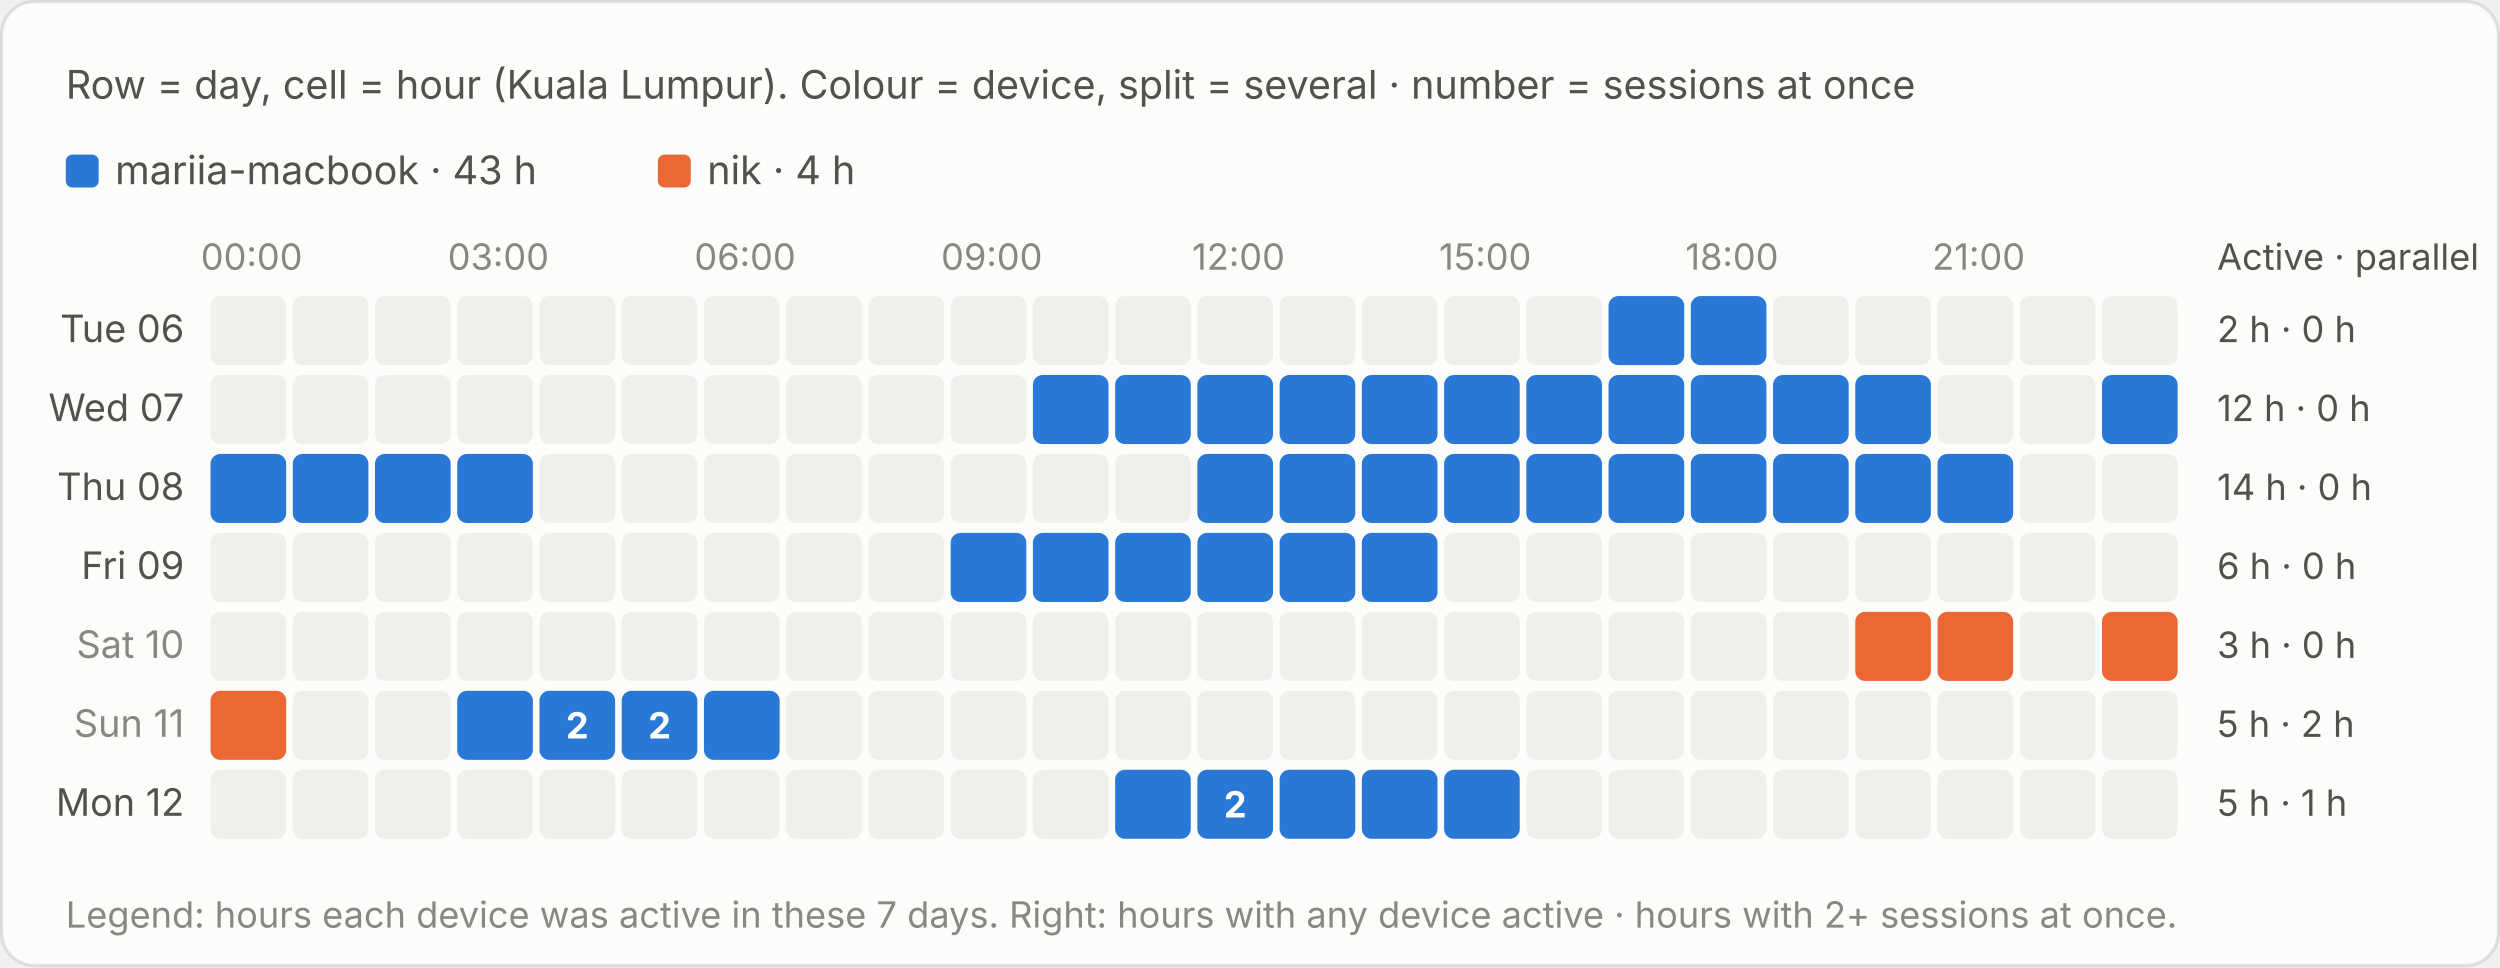
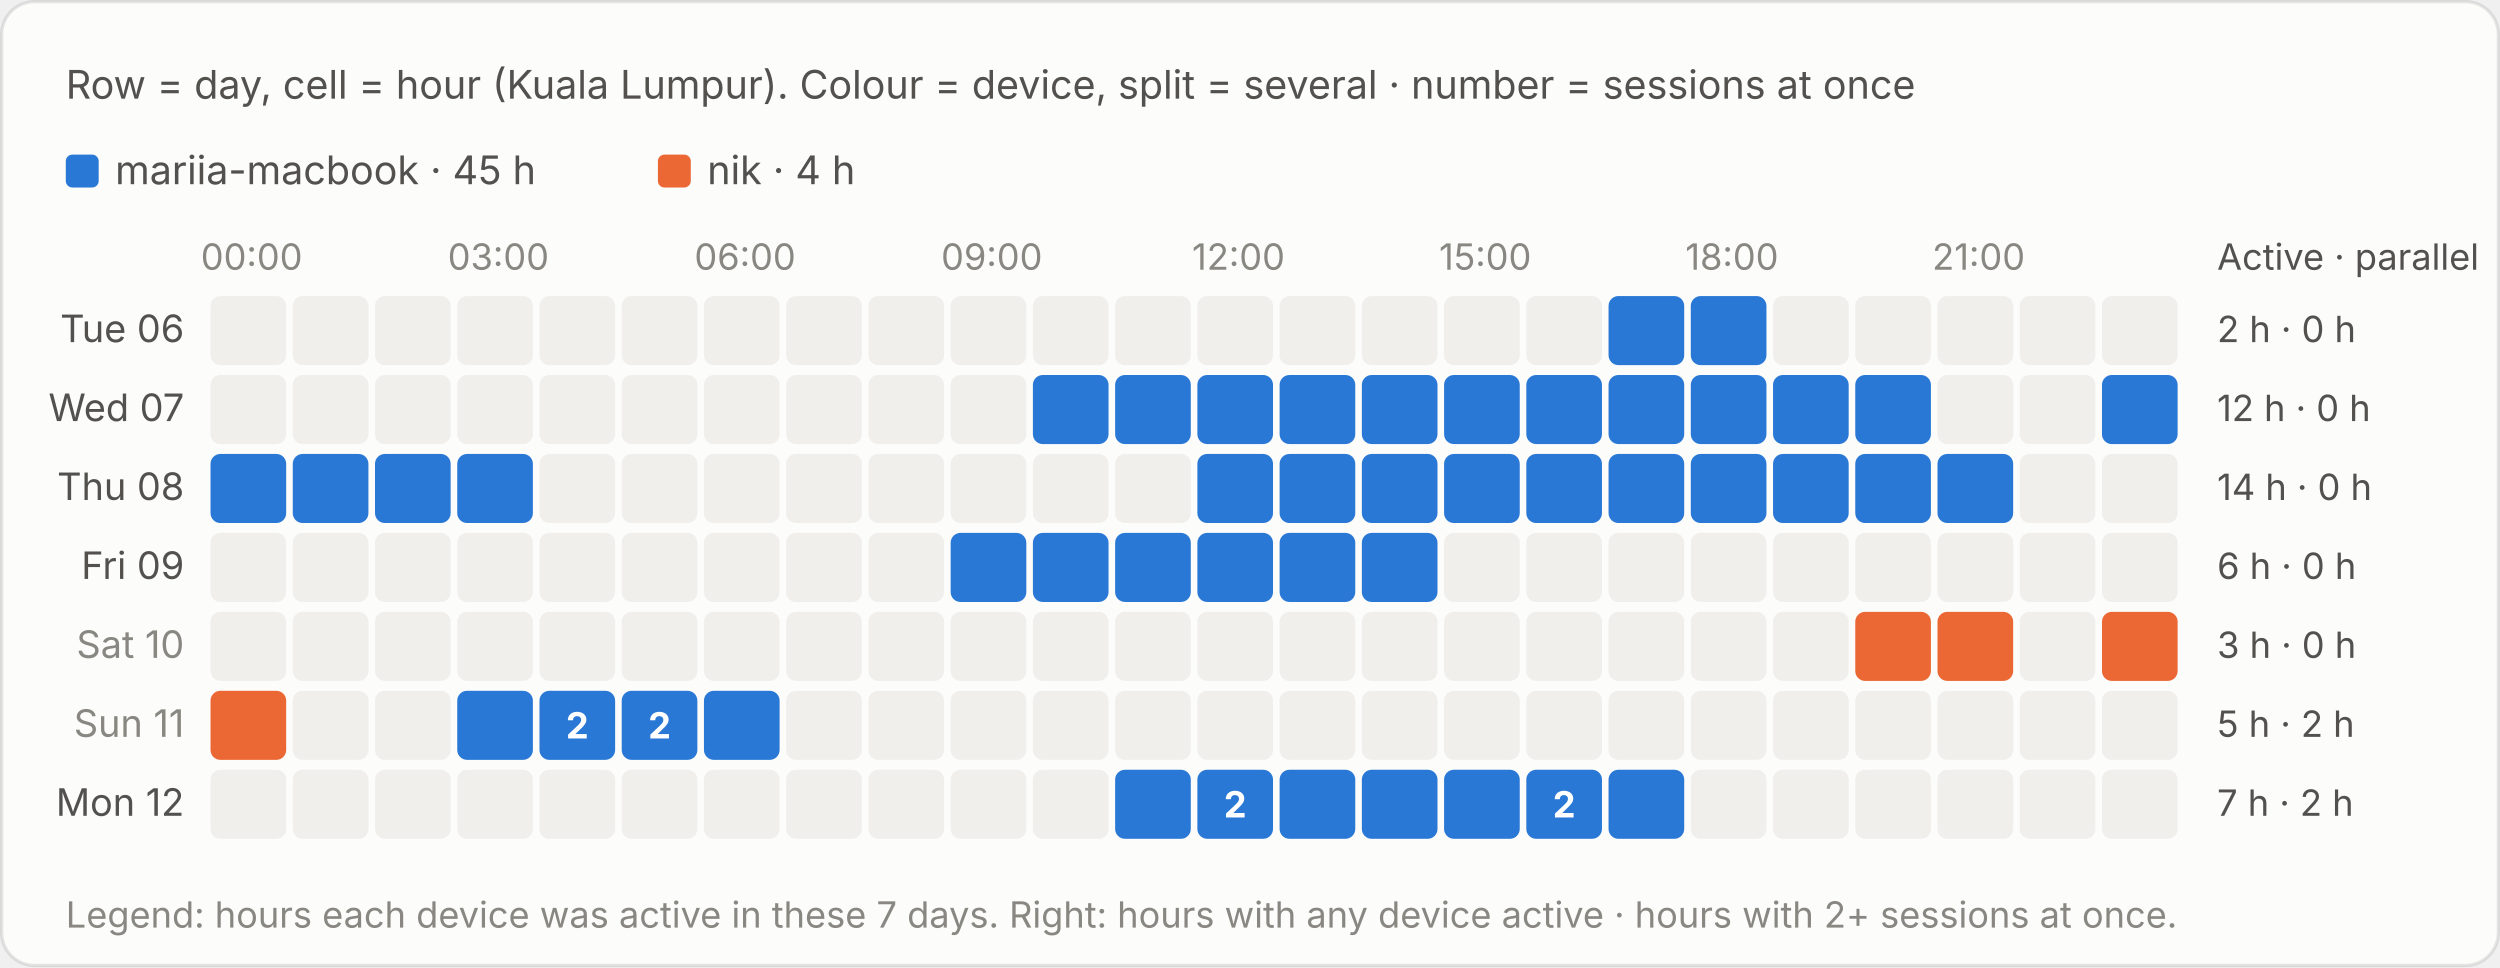
<svg xmlns="http://www.w3.org/2000/svg" viewBox="0 0 760 294" width="760" height="294" role="img" aria-label="Row = day, cell = hour (Kuala Lumpur). Colour = device, split = several · number = sessions at once">
  <style>text{font-family:system-ui,-apple-system,"Segoe UI",sans-serif;font-variant-numeric:tabular-nums}.bg{fill:#fcfcfb;stroke:rgba(11,11,11,.10)}.tp{fill:#0b0b0b}.ts{fill:#52514e}.tm{fill:#898781}.grid{stroke:#e1e0d9;stroke-width:1}.base{stroke:#c3c2b7;stroke-width:1}.so{fill:#b5b3ad}.lo{stroke:#b5b3ad}.qe{fill:#f0efec}.ring{stroke:#fcfcfb}.area{fill-opacity:.1}.s0{fill:#2a78d6}.l0{stroke:#2a78d6}.s1{fill:#eb6834}.l1{stroke:#eb6834}.s2{fill:#1baf7a}.l2{stroke:#1baf7a}.s3{fill:#eda100}.l3{stroke:#eda100}.s4{fill:#e87ba4}.l4{stroke:#e87ba4}.s5{fill:#008300}.l5{stroke:#008300}.s6{fill:#4a3aa7}.l6{stroke:#4a3aa7}.s7{fill:#e34948}.l7{stroke:#e34948}.q0{fill:#cde2fb}.q1{fill:#9ec5f4}.q2{fill:#6da7ec}.q3{fill:#3987e5}.q4{fill:#256abf}.q5{fill:#184f95}.q6{fill:#0d366b}.r0{fill:#f8d4d4}.r1{fill:#ec8f8f}.r2{fill:#c42f2f}.a0{fill:#fbe3e3}.a1{fill:#f5b8b8}.a2{fill:#ec8f8f}.a3{fill:#d65252}.a4{fill:#a82525}.tq0{fill:#0b0b0b}.tq1{fill:#0b0b0b}.tq2{fill:#0b0b0b}.tq3{fill:#ffffff}.tq4{fill:#ffffff}.tq5{fill:#ffffff}.tq6{fill:#ffffff}.tr0{fill:#0b0b0b}.tr1{fill:#0b0b0b}.tr2{fill:#ffffff}.ta0{fill:#0b0b0b}.ta1{fill:#0b0b0b}.ta2{fill:#0b0b0b}.ta3{fill:#ffffff}.ta4{fill:#ffffff}.tw{fill:#ffffff}@media (prefers-color-scheme:dark){.bg{fill:#1a1a19;stroke:rgba(255,255,255,.10)}.tp{fill:#fff}.ts{fill:#c3c2b7}.tm{fill:#898781}.grid{stroke:#2c2c2a}.base{stroke:#383835}.so{fill:#5c5b57}.lo{stroke:#5c5b57}.qe{fill:#262624}.ring{stroke:#1a1a19}.s0{fill:#3987e5}.l0{stroke:#3987e5}.s1{fill:#d95926}.l1{stroke:#d95926}.s2{fill:#199e70}.l2{stroke:#199e70}.s3{fill:#c98500}.l3{stroke:#c98500}.s4{fill:#d55181}.l4{stroke:#d55181}.s5{fill:#008300}.l5{stroke:#008300}.s6{fill:#9085e9}.l6{stroke:#9085e9}.s7{fill:#e66767}.l7{stroke:#e66767}.q0{fill:#16263a}.q1{fill:#123a66}.q2{fill:#184f95}.q3{fill:#256abf}.q4{fill:#3987e5}.q5{fill:#6da7ec}.q6{fill:#b7d3f6}.r0{fill:#4a2023}.r1{fill:#8c2c2f}.r2{fill:#e25555}.a0{fill:#3a1a1c}.a1{fill:#5e2427}.a2{fill:#8c2c2f}.a3{fill:#c43c3f}.a4{fill:#f07070}.tq0{fill:#ffffff}.tq1{fill:#ffffff}.tq2{fill:#ffffff}.tq3{fill:#ffffff}.tq4{fill:#ffffff}.tq5{fill:#0b0b0b}.tq6{fill:#0b0b0b}.tr0{fill:#ffffff}.tr1{fill:#ffffff}.tr2{fill:#ffffff}.ta0{fill:#ffffff}.ta1{fill:#ffffff}.ta2{fill:#ffffff}.ta3{fill:#ffffff}.ta4{fill:#0b0b0b}.tw{fill:#ffffff}}</style>
  <rect class="bg" x=".5" y=".5" width="759" height="293" rx="10" />
  <text class="ts" x="20" y="30" font-size="12">Row = day, cell = hour (Kuala Lumpur). Colour = device, split = several · number = sessions at once</text>
  <g transform="translate(0,-20)">
    <rect class="s0" x="20.0" y="67" width="10" height="10" rx="2" />
-     <text class="ts" x="35.0" y="76" font-size="12">mariia-macbook · 43 h</text>
+     <text class="ts" x="35.0" y="76" font-size="12">mariia-macbook · 45 h</text>
    <rect class="s1" x="200.0" y="67" width="10" height="10" rx="2" />
    <text class="ts" x="215.0" y="76" font-size="12">nik · 4 h</text>
    <text class="tm" x="76.5" y="102" font-size="11" text-anchor="middle">00:00</text>
    <text class="tm" x="151.5" y="102" font-size="11" text-anchor="middle">03:00</text>
    <text class="tm" x="226.5" y="102" font-size="11" text-anchor="middle">06:00</text>
    <text class="tm" x="301.5" y="102" font-size="11" text-anchor="middle">09:00</text>
    <text class="tm" x="376.5" y="102" font-size="11" text-anchor="middle">12:00</text>
    <text class="tm" x="451.5" y="102" font-size="11" text-anchor="middle">15:00</text>
    <text class="tm" x="526.5" y="102" font-size="11" text-anchor="middle">18:00</text>
    <text class="tm" x="601.5" y="102" font-size="11" text-anchor="middle">21:00</text>
    <text class="ts" x="674" y="102" font-size="11">Active · parallel</text>
    <text class="ts" x="56" y="124.0" font-size="11.5" text-anchor="end">Tue 06</text>
    <rect class="qe" x="64.0" y="110" width="23" height="21" rx="3" />
    <rect class="qe" x="89.0" y="110" width="23" height="21" rx="3" />
    <rect class="qe" x="114.0" y="110" width="23" height="21" rx="3" />
    <rect class="qe" x="139.0" y="110" width="23" height="21" rx="3" />
    <rect class="qe" x="164.0" y="110" width="23" height="21" rx="3" />
    <rect class="qe" x="189.0" y="110" width="23" height="21" rx="3" />
    <rect class="qe" x="214.0" y="110" width="23" height="21" rx="3" />
    <rect class="qe" x="239.0" y="110" width="23" height="21" rx="3" />
    <rect class="qe" x="264.0" y="110" width="23" height="21" rx="3" />
    <rect class="qe" x="289.0" y="110" width="23" height="21" rx="3" />
    <rect class="qe" x="314.0" y="110" width="23" height="21" rx="3" />
    <rect class="qe" x="339.0" y="110" width="23" height="21" rx="3" />
    <rect class="qe" x="364.0" y="110" width="23" height="21" rx="3" />
    <rect class="qe" x="389.0" y="110" width="23" height="21" rx="3" />
    <rect class="qe" x="414.0" y="110" width="23" height="21" rx="3" />
    <rect class="qe" x="439.0" y="110" width="23" height="21" rx="3" />
    <rect class="qe" x="464.0" y="110" width="23" height="21" rx="3" />
    <rect class="s0" x="489.0" y="110" width="23.0" height="21" rx="3" />
    <rect x="489.0" y="110" width="23" height="21" fill="transparent" />
    <rect class="s0" x="514.0" y="110" width="23.0" height="21" rx="3" />
    <rect x="514.0" y="110" width="23" height="21" fill="transparent" />
    <rect class="qe" x="539.0" y="110" width="23" height="21" rx="3" />
    <rect class="qe" x="564.0" y="110" width="23" height="21" rx="3" />
    <rect class="qe" x="589.0" y="110" width="23" height="21" rx="3" />
    <rect class="qe" x="614.0" y="110" width="23" height="21" rx="3" />
    <rect class="qe" x="639.0" y="110" width="23" height="21" rx="3" />
    <text class="ts" x="674" y="124.0" font-size="11">2 h · 0 h</text>
    <text class="ts" x="56" y="148.0" font-size="11.5" text-anchor="end">Wed 07</text>
    <rect class="qe" x="64.0" y="134" width="23" height="21" rx="3" />
    <rect class="qe" x="89.0" y="134" width="23" height="21" rx="3" />
    <rect class="qe" x="114.0" y="134" width="23" height="21" rx="3" />
    <rect class="qe" x="139.0" y="134" width="23" height="21" rx="3" />
    <rect class="qe" x="164.0" y="134" width="23" height="21" rx="3" />
    <rect class="qe" x="189.0" y="134" width="23" height="21" rx="3" />
    <rect class="qe" x="214.0" y="134" width="23" height="21" rx="3" />
    <rect class="qe" x="239.0" y="134" width="23" height="21" rx="3" />
    <rect class="qe" x="264.0" y="134" width="23" height="21" rx="3" />
    <rect class="qe" x="289.0" y="134" width="23" height="21" rx="3" />
    <rect class="s0" x="314.0" y="134" width="23.0" height="21" rx="3" />
    <rect x="314.0" y="134" width="23" height="21" fill="transparent" />
    <rect class="s0" x="339.0" y="134" width="23.0" height="21" rx="3" />
    <rect x="339.0" y="134" width="23" height="21" fill="transparent" />
    <rect class="s0" x="364.0" y="134" width="23.0" height="21" rx="3" />
    <rect x="364.0" y="134" width="23" height="21" fill="transparent" />
    <rect class="s0" x="389.0" y="134" width="23.0" height="21" rx="3" />
    <rect x="389.0" y="134" width="23" height="21" fill="transparent" />
    <rect class="s0" x="414.0" y="134" width="23.0" height="21" rx="3" />
    <rect x="414.0" y="134" width="23" height="21" fill="transparent" />
    <rect class="s0" x="439.0" y="134" width="23.0" height="21" rx="3" />
    <rect x="439.0" y="134" width="23" height="21" fill="transparent" />
    <rect class="s0" x="464.0" y="134" width="23.0" height="21" rx="3" />
    <rect x="464.0" y="134" width="23" height="21" fill="transparent" />
    <rect class="s0" x="489.0" y="134" width="23.0" height="21" rx="3" />
    <rect x="489.0" y="134" width="23" height="21" fill="transparent" />
    <rect class="s0" x="514.0" y="134" width="23.0" height="21" rx="3" />
    <rect x="514.0" y="134" width="23" height="21" fill="transparent" />
    <rect class="s0" x="539.0" y="134" width="23.0" height="21" rx="3" />
    <rect x="539.0" y="134" width="23" height="21" fill="transparent" />
    <rect class="s0" x="564.0" y="134" width="23.0" height="21" rx="3" />
    <rect x="564.0" y="134" width="23" height="21" fill="transparent" />
    <rect class="qe" x="589.0" y="134" width="23" height="21" rx="3" />
    <rect class="qe" x="614.0" y="134" width="23" height="21" rx="3" />
    <rect class="s0" x="639.0" y="134" width="23.0" height="21" rx="3" />
    <rect x="639.0" y="134" width="23" height="21" fill="transparent" />
    <text class="ts" x="674" y="148.0" font-size="11">12 h · 0 h</text>
    <text class="ts" x="56" y="172.0" font-size="11.5" text-anchor="end">Thu 08</text>
    <rect class="s0" x="64.0" y="158" width="23.0" height="21" rx="3" />
    <rect x="64.0" y="158" width="23" height="21" fill="transparent" />
    <rect class="s0" x="89.0" y="158" width="23.0" height="21" rx="3" />
    <rect x="89.0" y="158" width="23" height="21" fill="transparent" />
    <rect class="s0" x="114.0" y="158" width="23.0" height="21" rx="3" />
    <rect x="114.0" y="158" width="23" height="21" fill="transparent" />
    <rect class="s0" x="139.0" y="158" width="23.0" height="21" rx="3" />
    <rect x="139.0" y="158" width="23" height="21" fill="transparent" />
    <rect class="qe" x="164.0" y="158" width="23" height="21" rx="3" />
    <rect class="qe" x="189.0" y="158" width="23" height="21" rx="3" />
    <rect class="qe" x="214.0" y="158" width="23" height="21" rx="3" />
    <rect class="qe" x="239.0" y="158" width="23" height="21" rx="3" />
    <rect class="qe" x="264.0" y="158" width="23" height="21" rx="3" />
    <rect class="qe" x="289.0" y="158" width="23" height="21" rx="3" />
    <rect class="qe" x="314.0" y="158" width="23" height="21" rx="3" />
    <rect class="qe" x="339.0" y="158" width="23" height="21" rx="3" />
    <rect class="s0" x="364.0" y="158" width="23.0" height="21" rx="3" />
    <rect x="364.0" y="158" width="23" height="21" fill="transparent" />
    <rect class="s0" x="389.0" y="158" width="23.0" height="21" rx="3" />
    <rect x="389.0" y="158" width="23" height="21" fill="transparent" />
    <rect class="s0" x="414.0" y="158" width="23.0" height="21" rx="3" />
    <rect x="414.0" y="158" width="23" height="21" fill="transparent" />
    <rect class="s0" x="439.0" y="158" width="23.0" height="21" rx="3" />
    <rect x="439.0" y="158" width="23" height="21" fill="transparent" />
    <rect class="s0" x="464.0" y="158" width="23.0" height="21" rx="3" />
    <rect x="464.0" y="158" width="23" height="21" fill="transparent" />
    <rect class="s0" x="489.0" y="158" width="23.0" height="21" rx="3" />
    <rect x="489.0" y="158" width="23" height="21" fill="transparent" />
    <rect class="s0" x="514.0" y="158" width="23.0" height="21" rx="3" />
    <rect x="514.0" y="158" width="23" height="21" fill="transparent" />
    <rect class="s0" x="539.0" y="158" width="23.0" height="21" rx="3" />
    <rect x="539.0" y="158" width="23" height="21" fill="transparent" />
    <rect class="s0" x="564.0" y="158" width="23.0" height="21" rx="3" />
    <rect x="564.0" y="158" width="23" height="21" fill="transparent" />
    <rect class="s0" x="589.0" y="158" width="23.0" height="21" rx="3" />
    <rect x="589.0" y="158" width="23" height="21" fill="transparent" />
    <rect class="qe" x="614.0" y="158" width="23" height="21" rx="3" />
    <rect class="qe" x="639.0" y="158" width="23" height="21" rx="3" />
    <text class="ts" x="674" y="172.0" font-size="11">14 h · 0 h</text>
    <text class="ts" x="56" y="196.0" font-size="11.5" text-anchor="end">Fri 09</text>
    <rect class="qe" x="64.0" y="182" width="23" height="21" rx="3" />
    <rect class="qe" x="89.0" y="182" width="23" height="21" rx="3" />
    <rect class="qe" x="114.0" y="182" width="23" height="21" rx="3" />
    <rect class="qe" x="139.0" y="182" width="23" height="21" rx="3" />
    <rect class="qe" x="164.0" y="182" width="23" height="21" rx="3" />
    <rect class="qe" x="189.0" y="182" width="23" height="21" rx="3" />
    <rect class="qe" x="214.0" y="182" width="23" height="21" rx="3" />
    <rect class="qe" x="239.0" y="182" width="23" height="21" rx="3" />
    <rect class="qe" x="264.0" y="182" width="23" height="21" rx="3" />
    <rect class="s0" x="289.0" y="182" width="23.0" height="21" rx="3" />
    <rect x="289.0" y="182" width="23" height="21" fill="transparent" />
    <rect class="s0" x="314.0" y="182" width="23.0" height="21" rx="3" />
    <rect x="314.0" y="182" width="23" height="21" fill="transparent" />
    <rect class="s0" x="339.0" y="182" width="23.0" height="21" rx="3" />
    <rect x="339.0" y="182" width="23" height="21" fill="transparent" />
    <rect class="s0" x="364.0" y="182" width="23.0" height="21" rx="3" />
    <rect x="364.0" y="182" width="23" height="21" fill="transparent" />
    <rect class="s0" x="389.0" y="182" width="23.0" height="21" rx="3" />
    <rect x="389.0" y="182" width="23" height="21" fill="transparent" />
    <rect class="s0" x="414.0" y="182" width="23.0" height="21" rx="3" />
    <rect x="414.0" y="182" width="23" height="21" fill="transparent" />
    <rect class="qe" x="439.0" y="182" width="23" height="21" rx="3" />
    <rect class="qe" x="464.0" y="182" width="23" height="21" rx="3" />
    <rect class="qe" x="489.0" y="182" width="23" height="21" rx="3" />
    <rect class="qe" x="514.0" y="182" width="23" height="21" rx="3" />
    <rect class="qe" x="539.0" y="182" width="23" height="21" rx="3" />
    <rect class="qe" x="564.0" y="182" width="23" height="21" rx="3" />
    <rect class="qe" x="589.0" y="182" width="23" height="21" rx="3" />
    <rect class="qe" x="614.0" y="182" width="23" height="21" rx="3" />
    <rect class="qe" x="639.0" y="182" width="23" height="21" rx="3" />
    <text class="ts" x="674" y="196.0" font-size="11">6 h · 0 h</text>
    <text class="tm" x="56" y="220.0" font-size="11.5" text-anchor="end">Sat 10</text>
    <rect class="qe" x="64.0" y="206" width="23" height="21" rx="3" />
    <rect class="qe" x="89.0" y="206" width="23" height="21" rx="3" />
    <rect class="qe" x="114.0" y="206" width="23" height="21" rx="3" />
    <rect class="qe" x="139.0" y="206" width="23" height="21" rx="3" />
    <rect class="qe" x="164.0" y="206" width="23" height="21" rx="3" />
    <rect class="qe" x="189.0" y="206" width="23" height="21" rx="3" />
    <rect class="qe" x="214.0" y="206" width="23" height="21" rx="3" />
    <rect class="qe" x="239.0" y="206" width="23" height="21" rx="3" />
    <rect class="qe" x="264.0" y="206" width="23" height="21" rx="3" />
    <rect class="qe" x="289.0" y="206" width="23" height="21" rx="3" />
    <rect class="qe" x="314.0" y="206" width="23" height="21" rx="3" />
    <rect class="qe" x="339.0" y="206" width="23" height="21" rx="3" />
    <rect class="qe" x="364.0" y="206" width="23" height="21" rx="3" />
    <rect class="qe" x="389.0" y="206" width="23" height="21" rx="3" />
    <rect class="qe" x="414.0" y="206" width="23" height="21" rx="3" />
    <rect class="qe" x="439.0" y="206" width="23" height="21" rx="3" />
    <rect class="qe" x="464.0" y="206" width="23" height="21" rx="3" />
    <rect class="qe" x="489.0" y="206" width="23" height="21" rx="3" />
    <rect class="qe" x="514.0" y="206" width="23" height="21" rx="3" />
    <rect class="qe" x="539.0" y="206" width="23" height="21" rx="3" />
    <rect class="s1" x="564.0" y="206" width="23.0" height="21" rx="3" />
    <rect x="564.0" y="206" width="23" height="21" fill="transparent" />
    <rect class="s1" x="589.0" y="206" width="23.0" height="21" rx="3" />
    <rect x="589.0" y="206" width="23" height="21" fill="transparent" />
    <rect class="qe" x="614.0" y="206" width="23" height="21" rx="3" />
    <rect class="s1" x="639.0" y="206" width="23.0" height="21" rx="3" />
    <rect x="639.0" y="206" width="23" height="21" fill="transparent" />
    <text class="ts" x="674" y="220.0" font-size="11">3 h · 0 h</text>
    <text class="tm" x="56" y="244.0" font-size="11.5" text-anchor="end">Sun 11</text>
    <rect class="s1" x="64.0" y="230" width="23.0" height="21" rx="3" />
    <rect x="64.0" y="230" width="23" height="21" fill="transparent" />
    <rect class="qe" x="89.0" y="230" width="23" height="21" rx="3" />
    <rect class="qe" x="114.0" y="230" width="23" height="21" rx="3" />
    <rect class="s0" x="139.0" y="230" width="23.0" height="21" rx="3" />
    <rect x="139.0" y="230" width="23" height="21" fill="transparent" />
    <rect class="s0" x="164.0" y="230" width="23.0" height="21" rx="3" />
    <rect x="164.0" y="230" width="23" height="21" fill="transparent" />
    <text class="tw" x="175.5" y="244.5" font-size="11" font-weight="700" text-anchor="middle">2</text>
    <rect class="s0" x="189.0" y="230" width="23.0" height="21" rx="3" />
    <rect x="189.0" y="230" width="23" height="21" fill="transparent" />
    <text class="tw" x="200.5" y="244.5" font-size="11" font-weight="700" text-anchor="middle">2</text>
    <rect class="s0" x="214.0" y="230" width="23.0" height="21" rx="3" />
    <rect x="214.0" y="230" width="23" height="21" fill="transparent" />
    <rect class="qe" x="239.0" y="230" width="23" height="21" rx="3" />
    <rect class="qe" x="264.0" y="230" width="23" height="21" rx="3" />
    <rect class="qe" x="289.0" y="230" width="23" height="21" rx="3" />
    <rect class="qe" x="314.0" y="230" width="23" height="21" rx="3" />
    <rect class="qe" x="339.0" y="230" width="23" height="21" rx="3" />
    <rect class="qe" x="364.0" y="230" width="23" height="21" rx="3" />
    <rect class="qe" x="389.0" y="230" width="23" height="21" rx="3" />
    <rect class="qe" x="414.0" y="230" width="23" height="21" rx="3" />
    <rect class="qe" x="439.0" y="230" width="23" height="21" rx="3" />
    <rect class="qe" x="464.0" y="230" width="23" height="21" rx="3" />
    <rect class="qe" x="489.0" y="230" width="23" height="21" rx="3" />
    <rect class="qe" x="514.0" y="230" width="23" height="21" rx="3" />
    <rect class="qe" x="539.0" y="230" width="23" height="21" rx="3" />
    <rect class="qe" x="564.0" y="230" width="23" height="21" rx="3" />
    <rect class="qe" x="589.0" y="230" width="23" height="21" rx="3" />
    <rect class="qe" x="614.0" y="230" width="23" height="21" rx="3" />
    <rect class="qe" x="639.0" y="230" width="23" height="21" rx="3" />
    <text class="ts" x="674" y="244.0" font-size="11">5 h · 2 h</text>
    <text class="ts" x="56" y="268.0" font-size="11.5" text-anchor="end">Mon 12</text>
    <rect class="qe" x="64.0" y="254" width="23" height="21" rx="3" />
    <rect class="qe" x="89.0" y="254" width="23" height="21" rx="3" />
    <rect class="qe" x="114.0" y="254" width="23" height="21" rx="3" />
    <rect class="qe" x="139.0" y="254" width="23" height="21" rx="3" />
    <rect class="qe" x="164.0" y="254" width="23" height="21" rx="3" />
    <rect class="qe" x="189.0" y="254" width="23" height="21" rx="3" />
    <rect class="qe" x="214.0" y="254" width="23" height="21" rx="3" />
    <rect class="qe" x="239.0" y="254" width="23" height="21" rx="3" />
    <rect class="qe" x="264.0" y="254" width="23" height="21" rx="3" />
    <rect class="qe" x="289.0" y="254" width="23" height="21" rx="3" />
    <rect class="qe" x="314.0" y="254" width="23" height="21" rx="3" />
    <rect class="s0" x="339.0" y="254" width="23.0" height="21" rx="3" />
    <rect x="339.0" y="254" width="23" height="21" fill="transparent" />
    <rect class="s0" x="364.0" y="254" width="23.0" height="21" rx="3" />
    <rect x="364.0" y="254" width="23" height="21" fill="transparent" />
    <text class="tw" x="375.5" y="268.5" font-size="11" font-weight="700" text-anchor="middle">2</text>
    <rect class="s0" x="389.0" y="254" width="23.0" height="21" rx="3" />
    <rect x="389.0" y="254" width="23" height="21" fill="transparent" />
    <rect class="s0" x="414.0" y="254" width="23.0" height="21" rx="3" />
    <rect x="414.0" y="254" width="23" height="21" fill="transparent" />
    <rect class="s0" x="439.0" y="254" width="23.0" height="21" rx="3" />
    <rect x="439.0" y="254" width="23" height="21" fill="transparent" />
-     <rect class="qe" x="464.0" y="254" width="23" height="21" rx="3" />
-     <rect class="qe" x="489.0" y="254" width="23" height="21" rx="3" />
+     <rect class="s0" x="464.0" y="254" width="23.0" height="21" rx="3" />
+     <rect x="464.0" y="254" width="23" height="21" fill="transparent" />
+     <text class="tw" x="475.5" y="268.5" font-size="11" font-weight="700" text-anchor="middle">2</text>
+     <rect class="s0" x="489.0" y="254" width="23.0" height="21" rx="3" />
+     <rect x="489.0" y="254" width="23" height="21" fill="transparent" />
    <rect class="qe" x="514.0" y="254" width="23" height="21" rx="3" />
    <rect class="qe" x="539.0" y="254" width="23" height="21" rx="3" />
    <rect class="qe" x="564.0" y="254" width="23" height="21" rx="3" />
    <rect class="qe" x="589.0" y="254" width="23" height="21" rx="3" />
    <rect class="qe" x="614.0" y="254" width="23" height="21" rx="3" />
    <rect class="qe" x="639.0" y="254" width="23" height="21" rx="3" />
-     <text class="ts" x="674" y="268.0" font-size="11">5 h · 1 h</text>
+     <text class="ts" x="674" y="268.0" font-size="11">7 h · 2 h</text>
    <text class="tm" x="20" y="302" font-size="11">Legend: hours each device was active in these 7 days. Right: hours with any device active · hours with 2+ sessions at once.</text>
  </g>
</svg>
